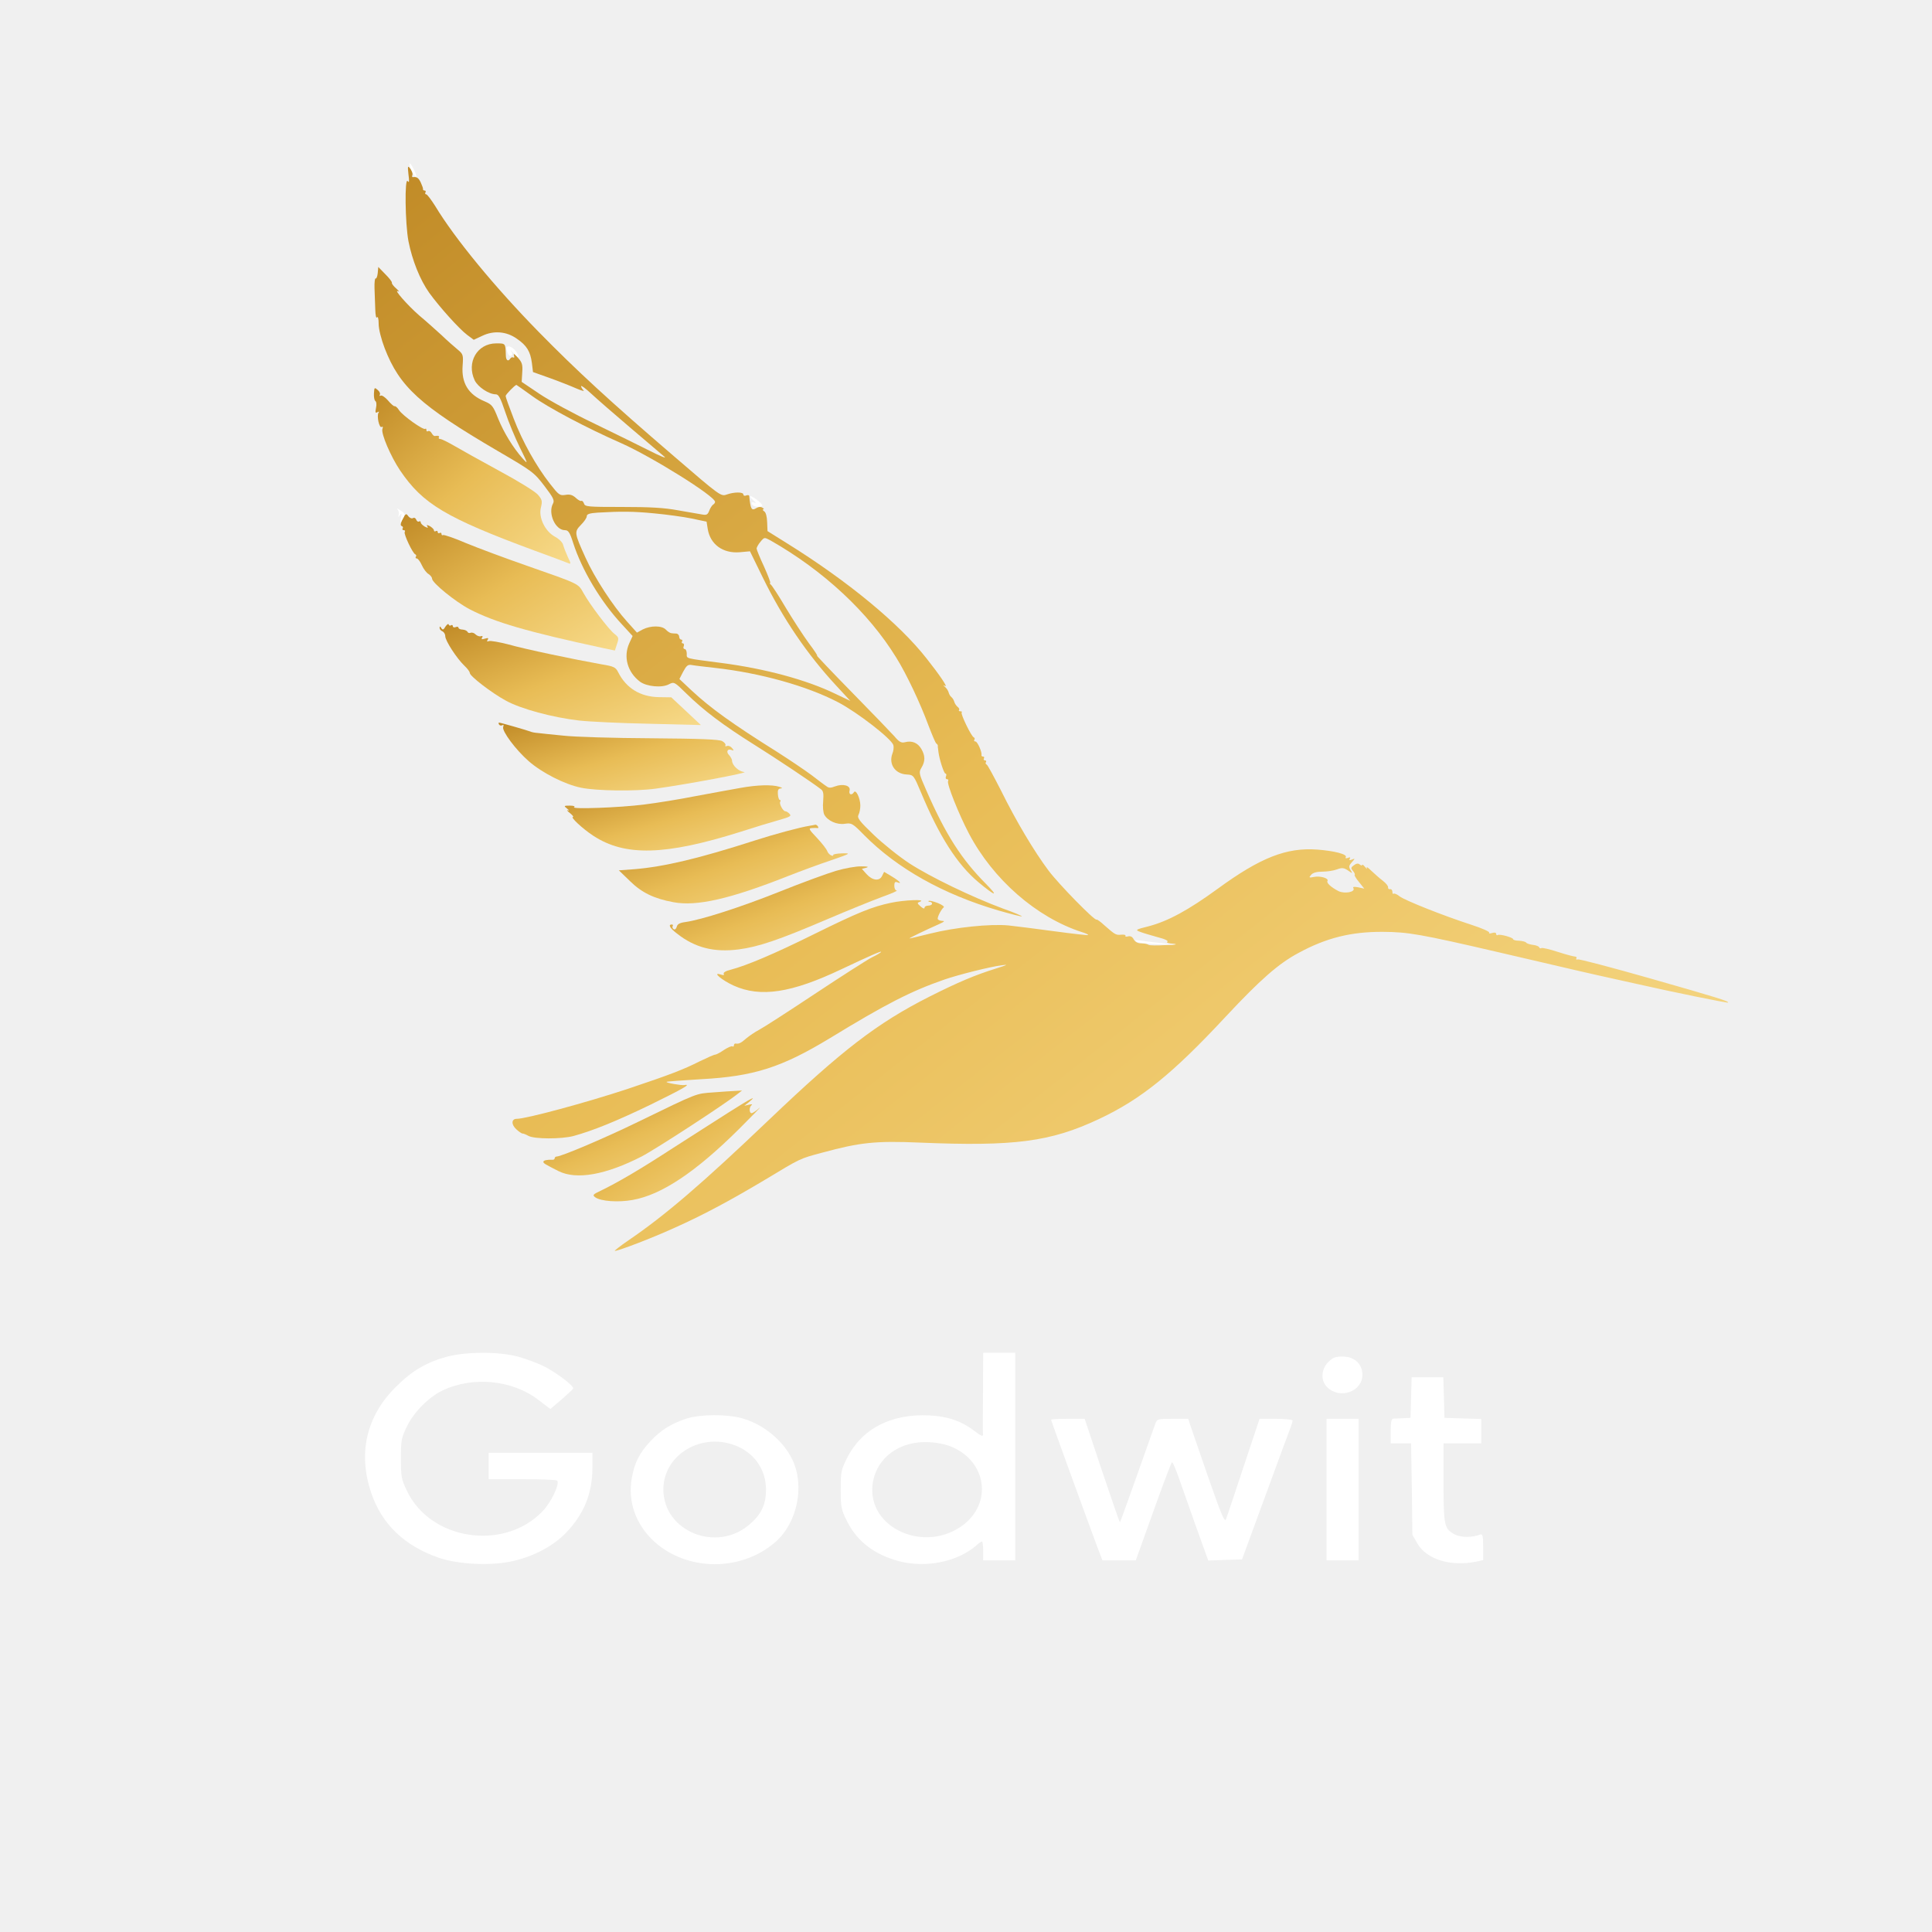
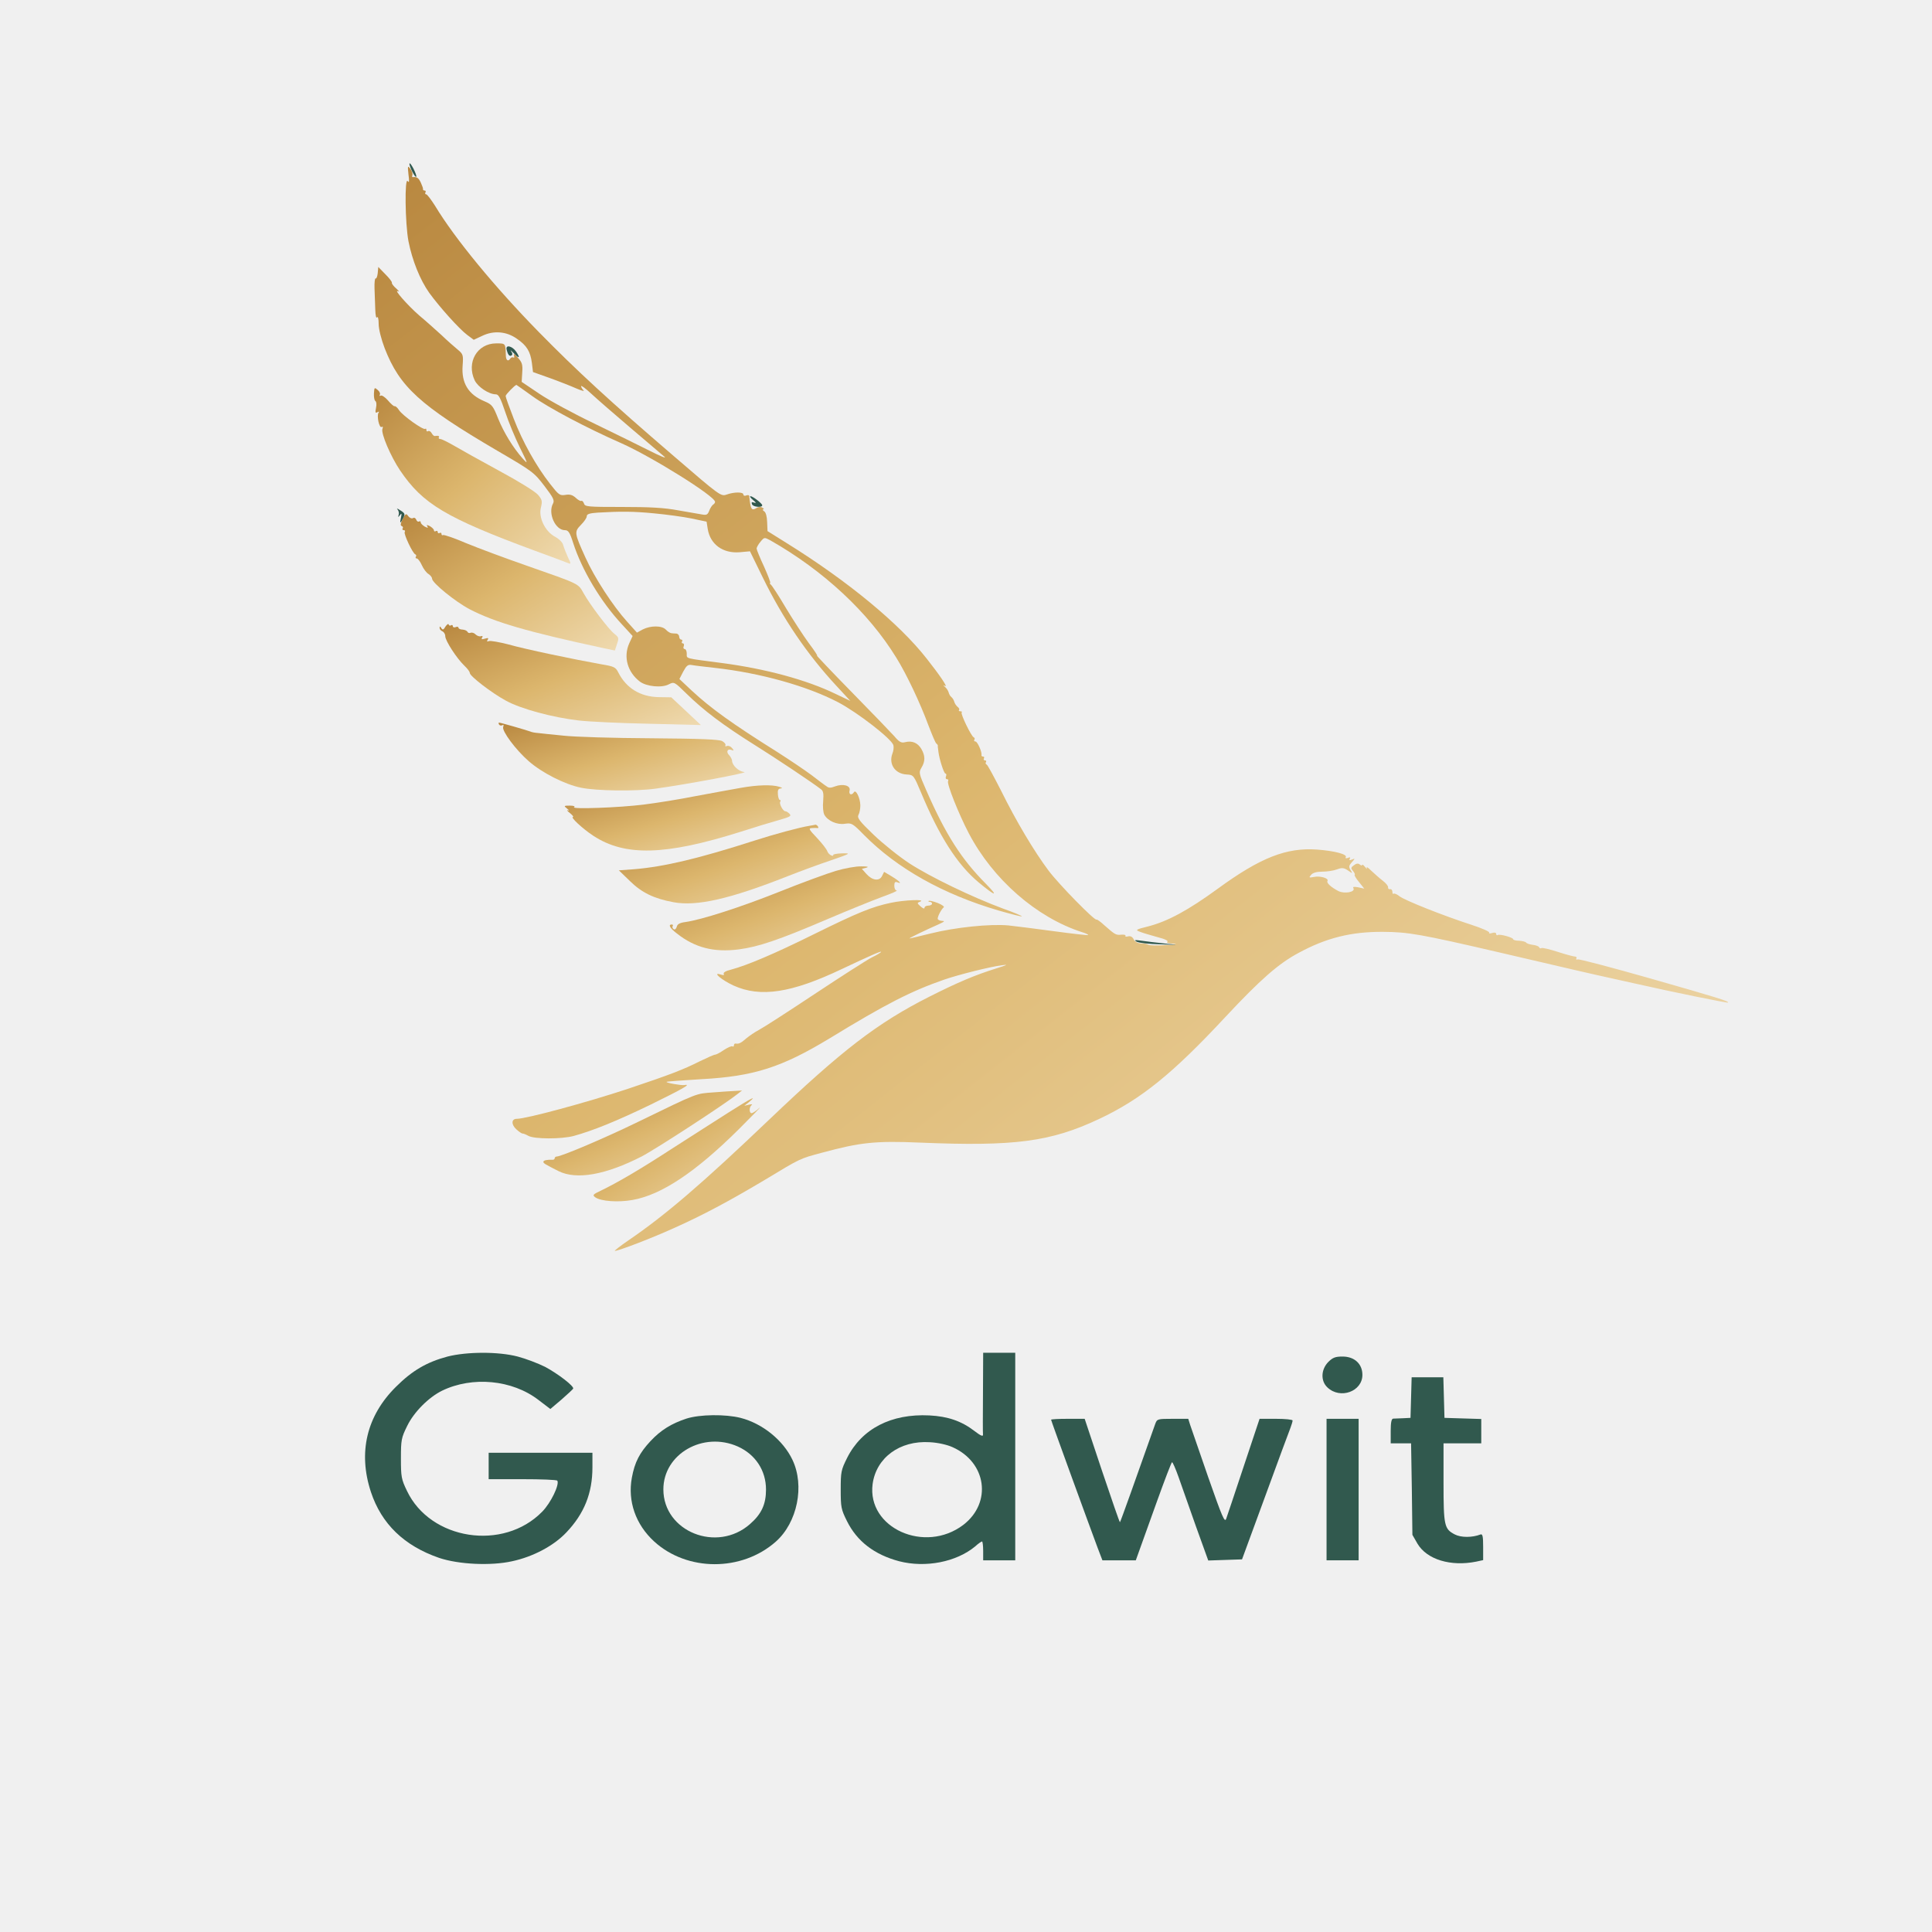
<svg xmlns="http://www.w3.org/2000/svg" viewBox="0 0 1024 1024" width="512" height="512">
  <defs>
    <linearGradient id="gold" x1="0%" y1="100%" x2="100%" y2="0%">
-       <stop offset="0%" stop-color="#c08a26" />
-       <stop offset="50%" stop-color="#e8bc55" />
-       <stop offset="100%" stop-color="#f7da8a" />
+       <stop offset="0%" stop-color="#b8873f" />
+       <stop offset="50%" stop-color="#dcb66d" />
+       <stop offset="100%" stop-color="#efdab0" />
    </linearGradient>
  </defs>
+   <style>
+   .logo-lettering { fill: #31594e; }
+   @media (prefers-color-scheme: dark) {
+     .logo-lettering { fill: #f4ebda; }
+   }
+ </style>
  <g transform="translate(0,1024) scale(0.1,-0.1)" fill="url(#gold)" stroke="none">
    <path d="M2165 9315 c5 -37 4 -46 -4 -35 -17 24 -14 -224 4 -319 20 -101 61 -204 110 -273 52 -72 158 -191 201 -223 l35 -26 45 21 c60 29 128 24 183 -15 53 -36 72 -68 80 -128 l6 -49 90 -32 c50 -18 113 -43 140 -55 28 -12 44 -16 38 -10 -7 7 -13 17 -13 22 0 6 24 -12 53 -39 29 -27 123 -109 209 -182 86 -73 167 -142 180 -153 13 -11 -22 3 -77 31 -55 28 -188 93 -295 145 -107 51 -238 122 -290 157 l-95 64 3 50 c3 42 -1 54 -24 79 -16 19 -24 23 -20 12 3 -10 2 -15 -3 -12 -5 3 -12 1 -16 -5 -12 -19 -24 -10 -24 18 -2 63 -1 62 -51 62 -101 0 -159 -101 -114 -196 17 -35 75 -74 112 -74 15 0 25 -20 50 -94 17 -52 52 -136 77 -187 44 -89 45 -92 15 -59 -51 58 -99 136 -130 212 -26 66 -32 74 -72 91 -86 36 -123 97 -116 189 4 56 3 61 -26 85 -17 14 -56 48 -86 77 -31 28 -83 75 -118 104 -62 54 -140 143 -112 128 8 -4 4 2 -10 15 -14 12 -24 25 -23 30 2 5 -14 25 -35 46 l-37 38 -3 -33 c-2 -18 -7 -30 -11 -28 -4 3 -7 -21 -6 -52 1 -31 3 -82 4 -112 1 -32 5 -50 9 -42 5 7 9 -8 9 -35 0 -28 14 -82 32 -129 79 -204 187 -303 597 -543 185 -108 194 -114 249 -186 48 -63 55 -77 46 -94 -28 -51 12 -141 63 -141 18 0 26 -11 44 -68 46 -143 146 -311 259 -432 l56 -61 -18 -39 c-32 -72 -9 -153 57 -203 35 -26 116 -34 153 -14 28 14 29 14 94 -50 91 -89 193 -166 357 -269 123 -77 310 -202 355 -237 13 -9 15 -24 12 -63 -3 -29 0 -60 6 -72 18 -33 68 -55 110 -48 35 5 40 2 101 -60 175 -177 419 -314 713 -400 66 -19 122 -33 123 -31 2 2 -42 21 -99 41 -165 61 -388 169 -497 240 -55 36 -141 105 -190 152 -75 72 -88 89 -80 105 6 10 10 33 10 51 -1 39 -24 86 -34 69 -12 -19 -29 -12 -23 9 7 26 -34 38 -77 22 -23 -9 -34 -9 -46 1 -10 6 -45 33 -79 59 -35 26 -118 82 -184 124 -233 146 -350 230 -450 323 l-66 62 20 39 c18 33 25 39 47 35 15 -3 70 -9 122 -15 241 -27 487 -96 652 -182 103 -54 282 -193 293 -227 3 -10 1 -31 -5 -45 -21 -56 14 -108 76 -111 36 -2 37 -4 75 -94 98 -235 192 -382 305 -477 90 -75 110 -80 40 -9 -130 131 -213 260 -316 495 -40 91 -41 96 -26 121 21 35 20 64 -1 100 -19 32 -49 45 -87 35 -19 -5 -31 2 -56 32 -18 20 -121 127 -228 236 -107 109 -189 196 -182 191 7 -4 -12 25 -43 66 -30 41 -85 126 -123 189 -37 63 -73 118 -79 122 -5 4 -7 8 -3 8 4 0 -11 39 -32 86 -22 47 -40 91 -40 97 1 7 10 23 21 36 20 24 20 24 52 7 282 -160 520 -382 667 -621 55 -88 128 -243 171 -360 19 -49 37 -93 42 -96 5 -3 8 -9 8 -13 -1 -3 -1 -7 0 -8 0 -2 2 -12 3 -24 5 -39 29 -114 37 -114 5 0 6 -7 3 -15 -4 -8 -1 -15 6 -15 6 0 8 -4 5 -10 -8 -13 56 -174 110 -277 128 -244 358 -445 598 -523 21 -6 37 -14 34 -16 -2 -2 -82 7 -178 20 -96 13 -206 27 -244 31 -98 9 -282 -10 -414 -43 -61 -15 -111 -27 -111 -26 0 3 87 45 155 75 31 14 35 18 18 18 -13 1 -23 6 -23 12 0 14 21 52 32 60 5 3 -9 14 -32 23 -24 9 -45 14 -48 11 -3 -3 0 -5 6 -5 7 0 12 -4 12 -10 0 -5 -9 -10 -20 -10 -11 0 -20 -5 -20 -12 0 -6 -9 -3 -21 8 -19 17 -19 19 -2 25 34 14 -84 9 -155 -6 -99 -21 -170 -49 -411 -168 -208 -103 -352 -164 -439 -187 -25 -6 -40 -15 -36 -22 4 -7 -1 -8 -17 -3 -47 15 8 -31 70 -59 142 -64 306 -39 571 87 159 75 210 97 210 92 0 -3 -21 -16 -48 -29 -26 -13 -163 -101 -305 -195 -143 -95 -275 -180 -295 -190 -21 -11 -50 -31 -67 -45 -28 -25 -40 -30 -57 -27 -5 0 -8 -4 -8 -10 0 -5 -4 -8 -8 -5 -5 3 -25 -6 -45 -19 -20 -14 -41 -25 -47 -25 -6 0 -42 -16 -81 -35 -87 -44 -157 -71 -384 -147 -218 -72 -536 -158 -586 -158 -29 0 -30 -30 -3 -55 14 -13 29 -23 33 -23 3 1 17 -4 31 -12 31 -18 176 -18 240 -1 102 28 226 78 408 166 171 84 219 111 180 104 -17 -3 -100 12 -95 17 2 2 84 8 183 14 279 15 426 62 682 217 298 182 431 250 607 311 72 25 242 68 305 76 36 5 30 2 -30 -17 -112 -35 -200 -72 -353 -149 -277 -140 -463 -283 -852 -654 -353 -337 -550 -506 -744 -638 -45 -31 -77 -56 -72 -56 19 0 197 68 311 120 153 68 293 143 478 253 199 120 188 115 311 148 199 54 281 63 516 53 502 -21 693 4 950 125 223 105 389 239 671 542 184 197 281 282 386 338 147 80 279 113 448 112 134 -1 195 -11 625 -111 376 -88 498 -116 590 -136 39 -9 99 -22 135 -30 185 -42 475 -101 479 -98 7 7 -55 26 -419 130 -201 57 -371 102 -378 99 -7 -3 -10 0 -7 5 3 6 0 10 -7 10 -7 0 -49 11 -92 25 -43 14 -82 23 -86 20 -5 -3 -10 -1 -12 4 -1 5 -16 11 -33 13 -16 2 -33 7 -36 12 -4 5 -21 9 -38 10 -17 0 -31 4 -31 8 0 9 -71 29 -82 22 -4 -3 -8 0 -8 6 0 7 -8 9 -21 5 -12 -4 -19 -3 -16 2 3 5 -40 24 -96 42 -148 48 -352 129 -380 151 -13 11 -27 16 -31 13 -3 -3 -6 1 -6 10 0 9 -6 16 -12 14 -7 -1 -12 3 -11 10 2 6 -11 22 -28 35 -17 13 -44 37 -61 53 -17 17 -27 23 -24 15 4 -8 0 -6 -8 4 -9 11 -16 16 -16 12 0 -5 -6 -4 -13 2 -8 7 -18 6 -31 -4 -17 -12 -17 -16 -5 -30 8 -9 12 -19 9 -21 -3 -1 7 -19 23 -38 l28 -35 -32 7 c-22 4 -30 3 -26 -4 13 -21 -46 -32 -79 -16 -40 21 -65 44 -58 54 8 14 -39 28 -72 21 -26 -5 -28 -4 -15 11 9 11 29 17 59 17 25 0 60 5 78 12 27 10 37 9 59 -6 25 -17 25 -17 13 3 -10 17 -9 23 7 41 18 20 18 21 0 14 -12 -5 -16 -4 -11 4 5 8 1 10 -10 5 -11 -4 -15 -2 -11 4 9 15 -59 33 -151 40 -163 12 -301 -42 -527 -207 -158 -115 -265 -173 -369 -200 -68 -17 -70 -19 -43 -29 15 -6 56 -18 92 -28 40 -10 60 -20 52 -25 -7 -4 7 -9 33 -10 26 -1 10 -4 -40 -7 -47 -3 -89 -3 -94 2 -6 4 -22 7 -38 7 -17 0 -31 7 -39 21 -7 14 -17 19 -30 16 -10 -3 -17 -1 -14 3 3 5 -7 7 -22 6 -28 -3 -32 -1 -91 51 -19 18 -38 31 -40 29 -8 -9 -198 185 -254 259 -77 103 -171 260 -254 428 -37 72 -70 134 -75 135 -5 2 -7 8 -3 13 3 5 0 9 -6 9 -6 0 -8 5 -5 10 3 6 1 10 -4 10 -6 0 -10 3 -9 8 4 14 -21 72 -32 72 -6 0 -9 4 -6 9 4 5 2 11 -3 13 -13 5 -71 125 -64 132 4 3 0 6 -7 6 -7 0 -10 3 -7 7 4 3 0 11 -8 17 -7 6 -15 18 -17 26 -2 8 -8 19 -15 25 -7 5 -13 17 -15 25 -2 8 -10 21 -18 28 -13 12 -13 12 0 6 15 -8 -30 59 -99 146 -144 184 -416 409 -739 610 l-104 65 -2 48 c-1 30 -7 52 -16 57 -8 6 -10 10 -5 10 6 0 4 4 -4 9 -9 6 -21 5 -32 -2 -26 -16 -31 -6 -38 65 -1 4 -8 5 -16 2 -8 -4 -15 -1 -15 5 0 14 -48 14 -88 0 -31 -11 -34 -9 -279 202 -339 291 -518 456 -718 660 -233 238 -444 494 -549 668 -21 33 -42 61 -47 61 -6 0 -7 5 -4 10 3 6 1 10 -4 10 -6 0 -10 3 -9 8 1 4 -5 19 -12 35 -12 25 -22 31 -42 28 -4 0 -5 5 -2 12 2 7 -3 21 -11 32 -14 19 -15 16 -10 -30z m657 -1175 c83 -60 286 -168 473 -250 163 -73 495 -280 495 -310 0 -5 -5 -12 -11 -15 -5 -4 -15 -18 -20 -32 -8 -21 -14 -24 -37 -20 -15 2 -72 13 -127 22 -75 14 -150 18 -297 18 -185 0 -198 1 -203 19 -4 10 -10 16 -14 13 -4 -2 -18 5 -30 17 -17 15 -31 19 -54 15 -30 -5 -36 0 -82 59 -72 92 -146 223 -193 347 -23 59 -42 112 -42 118 0 8 48 57 57 59 1 0 39 -27 85 -60z m646 -621 c64 -6 153 -18 197 -27 l80 -17 6 -38 c13 -82 80 -131 169 -124 l55 5 67 -137 c108 -221 237 -410 391 -576 l74 -80 -78 37 c-154 75 -374 134 -604 164 -199 26 -185 22 -185 49 0 14 -5 25 -11 25 -6 0 -9 7 -5 15 3 8 1 15 -5 15 -6 0 -7 5 -4 10 3 6 1 10 -4 10 -6 0 -11 7 -11 15 0 8 -7 16 -15 17 -8 0 -21 1 -27 2 -7 1 -20 9 -29 19 -21 22 -80 22 -122 1 l-31 -17 -53 59 c-74 82 -172 232 -220 339 -59 130 -60 136 -24 173 17 17 31 37 31 46 0 11 14 16 58 19 122 7 188 7 300 -4z" />
    <path d="M1982 8155 c-1 -18 2 -36 7 -40 6 -3 8 -20 4 -37 -5 -24 -3 -29 7 -23 9 5 11 4 6 -3 -10 -17 4 -83 17 -75 6 4 8 0 4 -10 -9 -23 44 -147 94 -221 120 -177 241 -250 714 -425 88 -32 168 -62 177 -66 15 -6 15 -3 -2 32 -10 22 -21 50 -25 64 -3 14 -21 32 -43 44 -53 28 -89 103 -75 155 8 34 7 41 -16 68 -15 17 -102 71 -206 127 -99 54 -207 114 -239 133 -33 19 -65 35 -72 35 -7 0 -11 4 -8 9 5 7 -3 10 -23 7 -3 0 -10 6 -15 15 -5 9 -13 14 -19 11 -5 -4 -9 -1 -9 6 0 7 -3 9 -6 6 -9 -9 -120 70 -139 99 -8 13 -19 23 -24 21 -4 -1 -20 13 -35 31 -15 17 -33 29 -38 25 -6 -3 -8 -1 -5 4 4 6 -1 18 -11 26 -17 15 -18 14 -20 -18z" />
    <path d="M2134 7489 c-11 -23 -13 -34 -5 -37 6 -2 9 -8 5 -13 -3 -5 0 -9 6 -9 6 0 9 -4 5 -10 -6 -10 42 -113 56 -118 5 -2 7 -8 3 -13 -3 -5 -1 -9 5 -9 6 0 18 -16 27 -36 9 -20 25 -41 36 -47 10 -7 18 -17 18 -24 0 -22 123 -122 199 -162 135 -70 305 -119 708 -206 l62 -13 11 34 c11 32 10 36 -13 54 -31 24 -130 155 -164 216 -29 52 -19 47 -299 145 -115 40 -260 94 -323 120 -63 27 -118 46 -123 43 -4 -3 -8 0 -8 6 0 6 -4 8 -10 5 -5 -3 -10 -1 -10 5 0 6 -4 8 -10 5 -5 -3 -10 -2 -10 4 0 6 -10 15 -21 22 -16 8 -20 8 -14 -1 6 -9 2 -9 -14 -1 -11 7 -21 16 -21 22 0 6 -4 8 -9 5 -5 -3 -12 1 -15 10 -3 8 -11 12 -17 8 -7 -4 -18 1 -25 10 -11 16 -14 15 -30 -15z" />
    <path d="M2361 6919 c-10 -18 -15 -19 -22 -8 -6 10 -9 11 -9 1 0 -7 7 -15 15 -18 8 -4 15 -15 15 -26 0 -24 61 -118 101 -156 16 -15 29 -32 29 -39 0 -16 113 -104 192 -147 78 -43 247 -89 388 -105 52 -6 219 -14 370 -17 l275 -7 -79 74 -78 73 -67 1 c-98 2 -172 48 -214 131 -14 28 -23 32 -89 43 -141 25 -404 80 -492 105 -50 13 -96 21 -105 18 -10 -4 -12 -1 -6 7 6 10 2 11 -15 6 -17 -5 -20 -4 -15 5 5 8 3 11 -6 8 -8 -3 -20 2 -28 9 -7 8 -19 12 -27 9 -7 -3 -14 0 -16 5 -2 5 -13 11 -26 12 -12 0 -22 5 -22 10 0 5 -7 7 -15 3 -8 -3 -15 -1 -15 5 0 6 -4 8 -9 5 -5 -4 -11 -2 -13 4 -2 6 -9 0 -17 -11z" />
    <path d="M2645 6400 c4 -6 11 -7 17 -4 7 5 9 1 5 -9 -8 -21 67 -122 136 -182 70 -61 189 -122 276 -140 82 -17 288 -20 396 -5 161 22 498 85 470 88 -30 3 -64 35 -65 60 0 7 -7 20 -15 29 -18 17 -10 37 12 28 13 -5 14 -3 3 10 -7 9 -19 14 -27 11 -8 -3 -11 -2 -8 4 3 5 -5 15 -17 22 -17 9 -112 13 -378 15 -195 1 -404 7 -465 14 -60 6 -121 12 -135 14 -14 1 -32 4 -40 8 -22 8 -157 47 -165 47 -3 0 -3 -5 0 -10z" />
    <path d="M3925 6064 c-44 -8 -150 -27 -235 -43 -85 -17 -209 -37 -275 -45 -131 -17 -392 -26 -372 -14 7 4 -2 8 -22 8 -33 0 -34 -1 -15 -16 10 -8 12 -13 4 -9 -8 4 -4 -3 10 -14 14 -11 22 -21 17 -21 -16 0 50 -62 108 -100 168 -110 381 -104 776 20 74 24 166 52 206 63 60 17 69 22 58 33 -7 8 -17 14 -22 14 -13 0 -34 40 -28 50 4 6 3 10 -2 10 -4 0 -9 14 -10 30 -2 22 2 30 15 31 11 1 8 4 -8 9 -38 12 -116 10 -205 -6z" />
    <path d="M4290 5863 c-51 -8 -188 -45 -290 -78 -295 -95 -480 -139 -638 -152 l-82 -6 59 -57 c62 -61 127 -93 231 -112 123 -23 299 17 605 138 66 26 169 64 229 84 107 37 108 38 58 37 -28 -1 -48 -5 -46 -9 3 -4 -2 -5 -10 -2 -8 3 -18 13 -21 22 -3 10 -27 41 -54 70 -44 46 -47 52 -28 53 12 1 26 1 30 0 5 -1 6 3 2 9 -3 5 -9 9 -13 9 -4 -1 -18 -4 -32 -6z" />
    <path d="M4430 5624 c-47 -14 -181 -63 -298 -110 -208 -83 -414 -149 -499 -161 -30 -4 -43 -11 -46 -25 -3 -11 -10 -17 -16 -13 -6 3 -9 11 -6 16 4 5 1 9 -4 9 -21 0 -11 -19 27 -48 95 -75 196 -101 328 -84 106 14 214 51 469 160 110 47 241 100 290 118 50 18 84 33 78 34 -7 0 -13 11 -13 25 0 18 4 23 15 19 29 -12 14 5 -27 30 l-42 25 -11 -22 c-14 -29 -52 -24 -83 11 l-24 27 24 6 c15 5 6 7 -27 7 -27 1 -88 -10 -135 -24z" />
    <path d="M3780 4450 c-93 -7 -75 1 -400 -157 -170 -83 -405 -183 -430 -183 -5 0 -10 -4 -10 -9 0 -5 -6 -9 -12 -8 -29 1 -48 -3 -48 -11 0 -8 11 -14 80 -49 96 -48 251 -20 442 78 73 38 436 274 505 329 l26 20 -34 -2 c-19 -1 -72 -4 -119 -8z" />
    <path d="M3859 4342 c-68 -43 -200 -128 -294 -188 -175 -114 -294 -183 -379 -224 -44 -21 -47 -24 -31 -36 29 -21 122 -28 198 -14 153 27 333 147 562 374 77 77 126 127 109 113 -16 -15 -35 -27 -40 -27 -14 0 -14 33 0 43 6 5 0 5 -14 2 l-25 -6 25 20 c47 39 12 21 -111 -57z" />
  </g>
-   <g transform="translate(0,1024) scale(0.1,-0.1)" fill="#ffffff" stroke="none">
+   <g class="logo-lettering" transform="translate(0,1024) scale(0.1,-0.1)" fill="#31594e" stroke="none">
    <path d="M2170 9372 c0 -17 30 -75 36 -69 3 3 -4 22 -15 44 -11 21 -20 32 -21 25z" />
    <path d="M2685 8389 c6 -28 15 -40 26 -33 6 4 6 12 -2 22 -6 10 0 4 15 -11 28 -30 35 -25 11 10 -20 29 -55 37 -50 12z" />
    <path d="M3991 7590 c17 -14 19 -18 6 -14 -12 5 -16 2 -11 -9 5 -14 54 -19 54 -5 0 9 -50 48 -62 48 -6 0 0 -9 13 -20z" />
    <path d="M2107 7540 c6 -7 9 -20 6 -29 -4 -14 -3 -14 7 -1 9 12 10 9 5 -15 -7 -32 -4 -32 13 1 10 19 8 24 -16 39 -15 10 -22 12 -15 5z" />
    <path d="M6024 5249 c10 -6 66 -13 125 -14 105 -4 105 -4 26 4 -44 5 -100 11 -125 15 -36 5 -41 4 -26 -5z" />
    <path d="M2372 3050 c-109 -29 -187 -74 -273 -160 -156 -154 -202 -349 -133 -558 56 -169 176 -285 361 -349 104 -35 275 -43 387 -18 112 24 221 82 288 153 94 99 138 207 138 345 l0 77 -275 0 -275 0 0 -70 0 -70 179 0 c99 0 182 -3 185 -8 12 -21 -34 -117 -80 -164 -206 -211 -593 -151 -717 110 -30 62 -32 75 -32 172 0 98 2 109 33 172 36 74 114 152 185 187 161 78 372 58 511 -49 l63 -48 59 50 c32 28 60 54 62 58 5 13 -78 77 -148 115 -38 19 -104 44 -146 55 -103 27 -270 26 -372 0z" />
    <path transform="translate(-439,0)" d="M5649 2858 c-1 -117 -1 -216 0 -220 2 -14 -11 -9 -46 18 -68 52 -140 77 -238 82 -202 10 -358 -70 -436 -225 -32 -64 -34 -74 -34 -168 0 -93 2 -105 33 -167 53 -107 145 -178 277 -213 140 -36 303 -4 403 79 16 15 33 26 36 26 3 0 6 -22 6 -50 l0 -50 85 0 85 0 0 550 0 550 -85 0 -85 0 -1 -212z m-162 -288 c181 -80 211 -294 58 -412 -204 -155 -511 -17 -481 216 19 140 144 232 303 222 42 -2 91 -13 120 -26z" />
    <path transform="translate(-439,0)" d="M7479 3021 c-39 -40 -41 -101 -4 -135 68 -64 185 -21 185 67 0 58 -42 97 -105 97 -38 0 -52 -5 -76 -29z" />
    <path transform="translate(-439,0)" d="M7918 2833 l-3 -108 -40 -2 c-22 -1 -46 -2 -52 -2 -9 -1 -13 -21 -13 -66 l0 -65 54 0 54 0 4 -242 3 -243 27 -47 c50 -84 176 -122 311 -95 l37 8 0 71 c0 55 -3 69 -14 65 -44 -17 -103 -17 -136 0 -56 29 -60 45 -60 276 l0 207 100 0 100 0 0 65 0 64 -97 3 -98 3 -3 108 -3 107 -84 0 -84 0 -3 -107z" />
    <path d="M3638 2721 c-79 -26 -136 -61 -190 -119 -58 -62 -84 -112 -99 -194 -23 -125 20 -248 118 -338 175 -160 464 -161 645 -1 114 101 154 296 88 434 -49 103 -158 192 -275 222 -80 20 -215 19 -287 -4z m273 -148 c93 -42 149 -127 149 -228 0 -78 -24 -130 -85 -183 -175 -154 -459 -40 -459 184 0 188 211 309 395 227z" />
    <path transform="translate(-439,0)" d="M6010 2715 c0 -5 196 -543 246 -677 l26 -68 88 0 89 0 19 53 c10 28 52 145 93 259 41 114 77 208 80 208 4 0 19 -35 34 -77 15 -43 56 -160 92 -261 l66 -183 89 3 90 3 123 335 c67 184 128 348 134 363 6 16 11 33 11 38 0 5 -39 9 -88 9 l-87 0 -84 -252 c-46 -139 -88 -264 -93 -278 -8 -22 -21 9 -95 220 -47 135 -90 260 -96 278 l-10 32 -83 0 c-81 0 -82 -1 -92 -27 -100 -283 -184 -519 -187 -521 -2 -2 -44 121 -95 272 l-92 276 -89 0 c-49 0 -89 -2 -89 -5z" />
    <path transform="translate(-439,0)" d="M7470 2345 l0 -375 85 0 85 0 0 375 0 375 -85 0 -85 0 0 -375z" />
  </g>
</svg>
